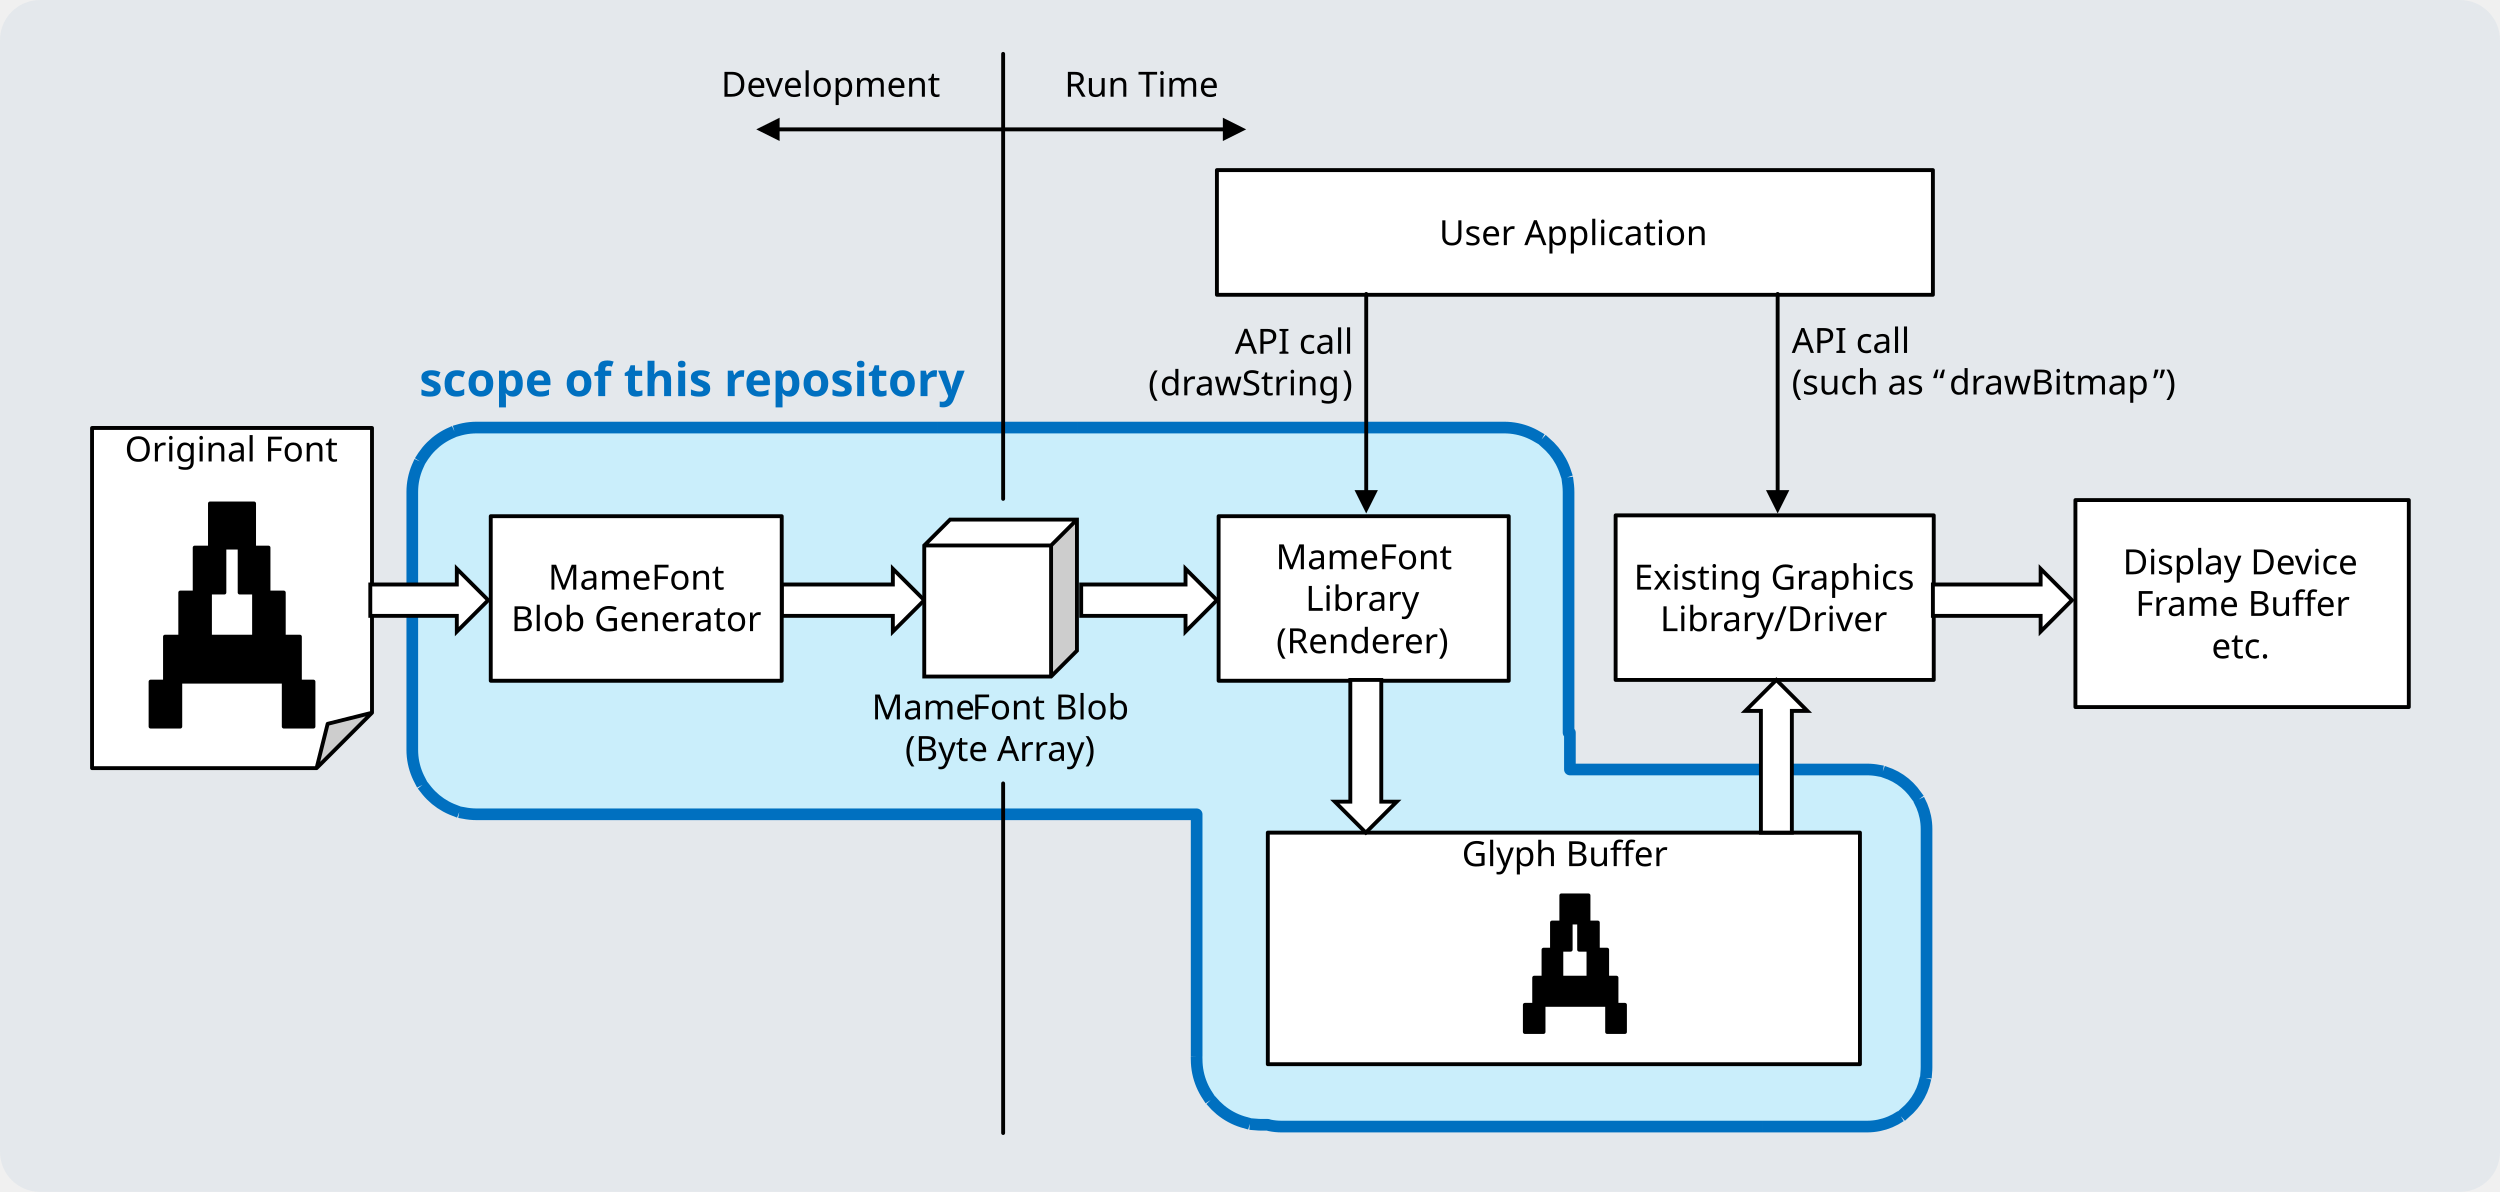
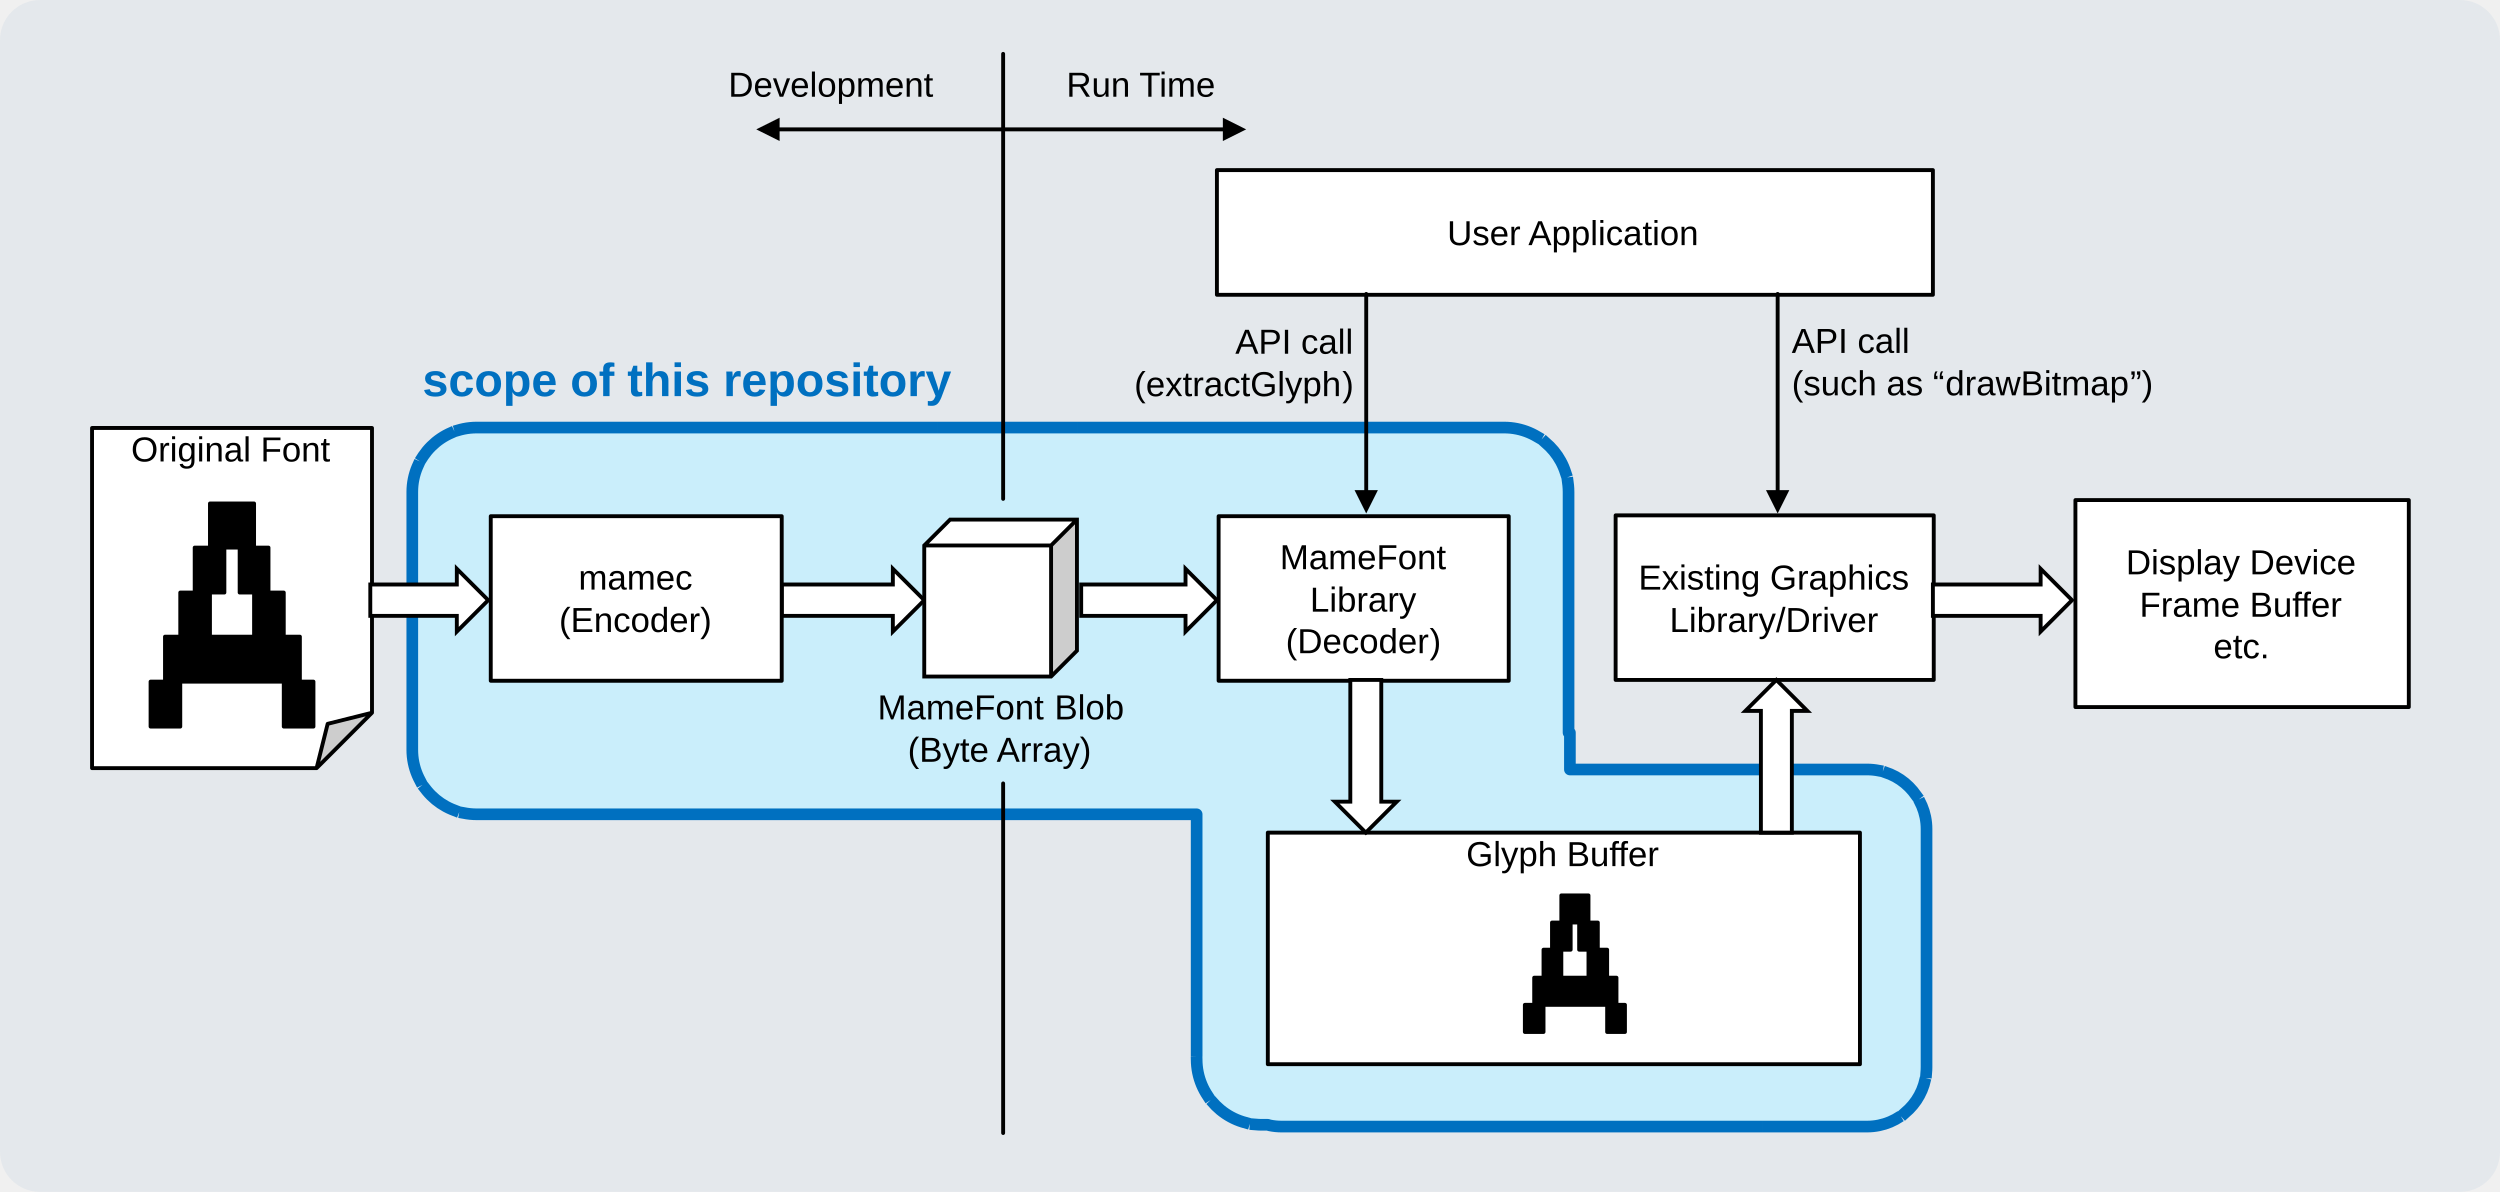
<svg xmlns="http://www.w3.org/2000/svg" width="2947" height="1405" xml:space="preserve" overflow="hidden">
  <defs>
    <clipPath id="clip0">
      <rect x="215" y="245" width="2947" height="1405" />
    </clipPath>
  </defs>
  <g clip-path="url(#clip0)" transform="translate(-215 -245)">
    <path d="M215 292.209C215 266.136 236.136 245 262.209 245L3114.79 245C3140.86 245 3162 266.136 3162 292.209L3162 1602.79C3162 1628.86 3140.86 1650 3114.79 1650L262.209 1650C236.136 1650 215 1628.86 215 1602.79Z" fill="#E4E8EC" fill-rule="evenodd" />
    <path d="M776.962 749 1988.05 749C2030 749 2064.01 783.02 2064.01 824.985L2064.01 1108.66 2065.6 1108.66 2065.6 1152.07 2415.86 1152.07C2454.6 1152.07 2486 1183.48 2486 1222.23L2486 1502.84C2486 1541.59 2454.6 1573 2415.86 1573L1725.77 1573C1720.93 1573 1716.2 1572.51 1711.64 1571.57L1709.48 1570.91 1702.63 1570.91C1660.1 1570.91 1625.61 1536.41 1625.61 1493.86L1625.61 1204.9 776.962 1204.9C735.009 1204.9 701 1170.88 701 1128.91L701 824.985C701 783.02 735.009 749 776.962 749Z" stroke="#0070C0" stroke-width="13.75" stroke-linecap="square" stroke-linejoin="round" stroke-miterlimit="10" stroke-dasharray="41.25 13.75" fill="#CAEEFB" fill-rule="evenodd" />
    <path d="M1397.5 308.5 1397.5 833.068" stroke="#000000" stroke-width="4.583" stroke-linecap="round" stroke-linejoin="round" stroke-miterlimit="10" fill="none" fill-rule="evenodd" />
    <rect x="1651.5" y="853.5" width="342" height="194" stroke="#000000" stroke-width="4.583" stroke-linecap="round" stroke-linejoin="round" stroke-miterlimit="10" fill="#FFFFFF" />
-     <text font-family="Noto Sans JP,Noto Sans JP_MSFontService,sans-serif" font-weight="400" font-size="41" transform="matrix(1 0 0 1 1718.84 916)">MameFont</text>
-     <text font-family="Noto Sans JP,Noto Sans JP_MSFontService,sans-serif" font-weight="400" font-size="41" transform="matrix(1 0 0 1 1925.66 916)"> </text>
-     <text font-family="Noto Sans JP,Noto Sans JP_MSFontService,sans-serif" font-weight="400" font-size="41" transform="matrix(1 0 0 1 1753.78 965)">Library</text>
-     <text font-family="Noto Sans JP,Noto Sans JP_MSFontService,sans-serif" font-weight="400" font-size="41" transform="matrix(1 0 0 1 1890.71 965)"> </text>
-     <text font-family="Noto Sans JP,Noto Sans JP_MSFontService,sans-serif" font-weight="400" font-size="41" transform="matrix(1 0 0 1 1719.41 1015)">(Renderer)</text>
-     <text font-family="Noto Sans JP,Noto Sans JP_MSFontService,sans-serif" font-weight="400" font-size="41" transform="matrix(1 0 0 1 1925.09 1015)"> </text>
+     <text font-family="Arial,Arial_MSFontService,sans-serif" font-weight="400" font-size="41" transform="matrix(1 0 0 1 1723.71 916)">MameFont</text>
+     <text font-family="Arial,Arial_MSFontService,sans-serif" font-weight="400" font-size="41" transform="matrix(1 0 0 1 1759.23 966)">Library</text>
+     <text font-family="Arial,Arial_MSFontService,sans-serif" font-weight="400" font-size="41" transform="matrix(1 0 0 1 1730.58 1015)">(</text>
+     <text font-family="Arial,Arial_MSFontService,sans-serif" font-weight="400" font-size="41" transform="matrix(1 0 0 1 1744.33 1015)">Decoder</text>
+     <text font-family="Arial,Arial_MSFontService,sans-serif" font-weight="400" font-size="41" transform="matrix(1 0 0 1 1900.16 1015)">)</text>
    <rect x="1709.5" y="1226.5" width="698" height="273" stroke="#000000" stroke-width="4.583" stroke-linecap="round" stroke-linejoin="round" stroke-miterlimit="10" fill="#FFFFFF" />
-     <text font-family="Noto Sans JP,Noto Sans JP_MSFontService,sans-serif" font-weight="400" font-size="41" transform="matrix(1 0 0 1 1938.23 1266)">Glyph Buffer</text>
-     <text font-family="Noto Sans JP,Noto Sans JP_MSFontService,sans-serif" font-weight="400" font-size="41" transform="matrix(1 0 0 1 2177.71 1266)"> </text>
+     <text font-family="Arial,Arial_MSFontService,sans-serif" font-weight="400" font-size="41" transform="matrix(1 0 0 1 1943.39 1266)">Glyph Buffer</text>
    <rect x="2012.5" y="1429.5" width="22" height="32" stroke="#000000" stroke-width="4.583" stroke-linecap="round" stroke-linejoin="round" stroke-miterlimit="10" />
    <rect x="2023.5" y="1397.5" width="97" height="32" stroke="#000000" stroke-width="4.583" stroke-linecap="round" stroke-linejoin="round" stroke-miterlimit="10" />
    <rect x="2034.5" y="1364.5" width="21" height="33" stroke="#000000" stroke-width="4.583" stroke-linecap="round" stroke-linejoin="round" stroke-miterlimit="10" />
    <rect x="2044.5" y="1332.5" width="22" height="32" stroke="#000000" stroke-width="4.583" stroke-linecap="round" stroke-linejoin="round" stroke-miterlimit="10" />
    <rect x="2055.5" y="1300.5" width="32" height="32" stroke="#000000" stroke-width="4.583" stroke-linecap="round" stroke-linejoin="round" stroke-miterlimit="10" />
    <rect x="2076.5" y="1332.5" width="22" height="32" stroke="#000000" stroke-width="4.583" stroke-linecap="round" stroke-linejoin="round" stroke-miterlimit="10" />
    <rect x="2087.5" y="1364.5" width="22" height="33" stroke="#000000" stroke-width="4.583" stroke-linecap="round" stroke-linejoin="round" stroke-miterlimit="10" />
    <rect x="2109.5" y="1429.5" width="21" height="32" stroke="#000000" stroke-width="4.583" stroke-linecap="round" stroke-linejoin="round" stroke-miterlimit="10" />
    <path d="M1489.5 934 1612.5 934 1612.5 915.5 1649.5 952.5 1612.5 989.5 1612.5 971 1489.5 971Z" stroke="#000000" stroke-width="4.583" stroke-linecap="round" stroke-miterlimit="8" fill="#FFFFFF" fill-rule="evenodd" />
    <path d="M1843.25 1046.5 1843.25 1190 1861.5 1190 1825 1226.5 1788.5 1190 1806.75 1190 1806.75 1046.5Z" stroke="#000000" stroke-width="4.583" stroke-linecap="round" stroke-miterlimit="8" fill="#FFFFFF" fill-rule="evenodd" />
    <path d="M1136.5 934 1267.5 934 1267.5 915.5 1304.5 952.5 1267.5 989.5 1267.5 971 1136.5 971Z" stroke="#000000" stroke-width="4.583" stroke-linecap="round" stroke-miterlimit="8" fill="#FFFFFF" fill-rule="evenodd" />
    <rect x="793.5" y="853.5" width="343" height="194" stroke="#000000" stroke-width="4.583" stroke-linecap="round" stroke-linejoin="round" stroke-miterlimit="10" fill="#FFFFFF" />
-     <text font-family="Noto Sans JP,Noto Sans JP_MSFontService,sans-serif" font-weight="400" font-size="41" transform="matrix(1 0 0 1 861.098 940)">MameFont</text>
-     <text font-family="Noto Sans JP,Noto Sans JP_MSFontService,sans-serif" font-weight="400" font-size="41" transform="matrix(1 0 0 1 1067.92 940)"> </text>
-     <text font-family="Noto Sans JP,Noto Sans JP_MSFontService,sans-serif" font-weight="400" font-size="41" transform="matrix(1 0 0 1 817.556 989)">Blob Generator</text>
-     <text font-family="Noto Sans JP,Noto Sans JP_MSFontService,sans-serif" font-weight="400" font-size="41" transform="matrix(1 0 0 1 1111.46 989)"> </text>
+     <text font-family="Arial,Arial_MSFontService,sans-serif" font-weight="400" font-size="41" transform="matrix(1 0 0 1 896.905 940)">mamec</text>
+     <text font-family="Arial,Arial_MSFontService,sans-serif" font-weight="400" font-size="41" transform="matrix(1 0 0 1 873.989 990)">(Encoder)</text>
    <path d="M323.5 749.5 653.5 749.5 653.5 1085.19 588.193 1150.5 323.5 1150.5Z" fill="#FFFFFF" fill-rule="evenodd" />
    <path d="M588.193 1150.5 601.255 1098.25 653.5 1085.19Z" fill="#CDCDCD" fill-rule="evenodd" />
    <path d="M588.193 1150.5 601.255 1098.25 653.5 1085.19 588.193 1150.5 323.5 1150.5 323.5 749.5 653.5 749.5 653.5 1085.19" stroke="#000000" stroke-width="4.583" stroke-linecap="round" stroke-linejoin="round" stroke-miterlimit="10" fill="none" fill-rule="evenodd" />
-     <text font-family="Noto Sans JP,Noto Sans JP_MSFontService,sans-serif" font-weight="400" font-size="41" transform="matrix(1 0 0 1 362.087 789)">Original Font</text>
-     <text font-family="Noto Sans JP,Noto Sans JP_MSFontService,sans-serif" font-weight="400" font-size="41" transform="matrix(1 0 0 1 613.024 789)"> </text>
+     <text font-family="Arial,Arial_MSFontService,sans-serif" font-weight="400" font-size="41" transform="matrix(1 0 0 1 369.535 789)">Original Font</text>
    <rect x="392.5" y="1048.5" width="35" height="53" stroke="#000000" stroke-width="4.583" stroke-linecap="round" stroke-linejoin="round" stroke-miterlimit="10" />
    <rect x="409.5" y="995.5" width="159" height="53" stroke="#000000" stroke-width="4.583" stroke-linecap="round" stroke-linejoin="round" stroke-miterlimit="10" />
    <rect x="427.5" y="943.5" width="35" height="52" stroke="#000000" stroke-width="4.583" stroke-linecap="round" stroke-linejoin="round" stroke-miterlimit="10" />
    <rect x="444.5" y="890.5" width="35" height="53" stroke="#000000" stroke-width="4.583" stroke-linecap="round" stroke-linejoin="round" stroke-miterlimit="10" />
    <rect x="462.5" y="838.5" width="52" height="52" stroke="#000000" stroke-width="4.583" stroke-linecap="round" stroke-linejoin="round" stroke-miterlimit="10" />
    <rect x="497.5" y="890.5" width="34" height="53" stroke="#000000" stroke-width="4.583" stroke-linecap="round" stroke-linejoin="round" stroke-miterlimit="10" />
    <rect x="514.5" y="943.5" width="35" height="52" stroke="#000000" stroke-width="4.583" stroke-linecap="round" stroke-linejoin="round" stroke-miterlimit="10" />
    <rect x="549.5" y="1048.5" width="35" height="53" stroke="#000000" stroke-width="4.583" stroke-linecap="round" stroke-linejoin="round" stroke-miterlimit="10" />
    <path d="M651.5 934 753.5 934 753.5 915.5 790.5 952.5 753.5 989.5 753.5 971 651.5 971Z" stroke="#000000" stroke-width="4.583" stroke-linecap="round" stroke-miterlimit="8" fill="#FFFFFF" fill-rule="evenodd" />
    <rect x="1649.5" y="445.5" width="844" height="147" stroke="#000000" stroke-width="4.583" stroke-linecap="round" stroke-linejoin="round" stroke-miterlimit="10" fill="#FFFFFF" />
-     <text font-family="Noto Sans JP,Noto Sans JP_MSFontService,sans-serif" font-weight="400" font-size="41" transform="matrix(1 0 0 1 1911.48 534)">User Application</text>
-     <text font-family="Noto Sans JP,Noto Sans JP_MSFontService,sans-serif" font-weight="400" font-size="41" transform="matrix(1 0 0 1 2230.6 534)"> </text>
-     <text font-family="Noto Sans JP,Noto Sans JP_MSFontService,sans-serif" font-weight="400" font-size="41" transform="matrix(1 0 0 1 1670.58 662)">API call</text>
-     <text font-family="Noto Sans JP,Noto Sans JP_MSFontService,sans-serif" font-weight="400" font-size="41" transform="matrix(1 0 0 1 1810.94 662)"> </text>
-     <text font-family="Noto Sans JP,Noto Sans JP_MSFontService,sans-serif" font-weight="400" font-size="41" transform="matrix(1 0 0 1 1568.6 711)">(</text>
-     <text font-family="Noto Sans JP,Noto Sans JP_MSFontService,sans-serif" font-weight="400" font-size="41" transform="matrix(1 0 0 1 1582.35 711)">drawString</text>
-     <text font-family="Noto Sans JP,Noto Sans JP_MSFontService,sans-serif" font-weight="400" font-size="41" transform="matrix(1 0 0 1 1797.19 711)">)</text>
-     <text font-family="Noto Sans JP,Noto Sans JP_MSFontService,sans-serif" font-weight="400" font-size="41" transform="matrix(1 0 0 1 1810.94 711)"> </text>
-     <text font-family="Noto Sans JP,Noto Sans JP_MSFontService,sans-serif" font-weight="400" font-size="41" transform="matrix(1 0 0 1 1242.61 1093)">Mame</text>
-     <text font-family="Noto Sans JP,Noto Sans JP_MSFontService,sans-serif" font-weight="400" font-size="41" transform="matrix(1 0 0 1 1360.63 1093)">Font</text>
-     <text font-family="Noto Sans JP,Noto Sans JP_MSFontService,sans-serif" font-weight="400" font-size="41" transform="matrix(1 0 0 1 1449.43 1093)"> </text>
-     <text font-family="Noto Sans JP,Noto Sans JP_MSFontService,sans-serif" font-weight="400" font-size="41" transform="matrix(1 0 0 1 1458.6 1093)">Blob</text>
-     <text font-family="Noto Sans JP,Noto Sans JP_MSFontService,sans-serif" font-weight="400" font-size="41" transform="matrix(1 0 0 1 1547.4 1093)"> </text>
-     <text font-family="Noto Sans JP,Noto Sans JP_MSFontService,sans-serif" font-weight="400" font-size="41" transform="matrix(1 0 0 1 1281.84 1142)">(Byte Array)</text>
-     <text font-family="Noto Sans JP,Noto Sans JP_MSFontService,sans-serif" font-weight="400" font-size="41" transform="matrix(1 0 0 1 1508.15 1142)"> </text>
+     <text font-family="Arial,Arial_MSFontService,sans-serif" font-weight="400" font-size="41" transform="matrix(1 0 0 1 1920.94 534)">User Application</text>
+     <text font-family="Arial,Arial_MSFontService,sans-serif" font-weight="400" font-size="41" transform="matrix(1 0 0 1 1671.15 662)">API call</text>
+     <text font-family="Arial,Arial_MSFontService,sans-serif" font-weight="400" font-size="41" transform="matrix(1 0 0 1 1551.99 712)">(</text>
+     <text font-family="Arial,Arial_MSFontService,sans-serif" font-weight="400" font-size="41" transform="matrix(1 0 0 1 1565.74 712)">extractGlyph</text>
+     <text font-family="Arial,Arial_MSFontService,sans-serif" font-weight="400" font-size="41" transform="matrix(1 0 0 1 1797.19 712)">)</text>
+     <text font-family="Arial,Arial_MSFontService,sans-serif" font-weight="400" font-size="41" transform="matrix(1 0 0 1 1249.49 1093)">MameFont</text>
+     <text font-family="Arial,Arial_MSFontService,sans-serif" font-weight="400" font-size="41" transform="matrix(1 0 0 1 1458.03 1093)">Blob</text>
+     <text font-family="Arial,Arial_MSFontService,sans-serif" font-weight="400" font-size="41" transform="matrix(1 0 0 1 1285.01 1143)">(Byte Array)</text>
    <path d="M1129.42 395.208 1661.08 395.209C1662.35 395.209 1663.37 396.235 1663.37 397.5 1663.37 398.766 1662.35 399.792 1661.08 399.792L1129.42 399.792C1128.15 399.792 1127.13 398.766 1127.13 397.5 1127.13 396.234 1128.15 395.208 1129.42 395.208ZM1134 411.25 1106.5 397.5 1134 383.75ZM1656.5 383.75 1684 397.5 1656.5 411.25Z" />
-     <text font-family="Noto Sans JP,Noto Sans JP_MSFontService,sans-serif" font-weight="400" font-size="41" transform="matrix(1 0 0 1 1065.01 359)">Development</text>
-     <text font-family="Noto Sans JP,Noto Sans JP_MSFontService,sans-serif" font-weight="400" font-size="41" transform="matrix(1 0 0 1 1325.11 359)"> </text>
-     <text font-family="Noto Sans JP,Noto Sans JP_MSFontService,sans-serif" font-weight="400" font-size="41" transform="matrix(1 0 0 1 1469.83 359)">Run Time</text>
-     <text font-family="Noto Sans JP,Noto Sans JP_MSFontService,sans-serif" font-weight="400" font-size="41" transform="matrix(1 0 0 1 1653.16 359)"> </text>
+     <text font-family="Arial,Arial_MSFontService,sans-serif" font-weight="400" font-size="41" transform="matrix(1 0 0 1 1073.6 359)">Development</text>
+     <text font-family="Arial,Arial_MSFontService,sans-serif" font-weight="400" font-size="41" transform="matrix(1 0 0 1 1472.12 359)">Run Time</text>
    <rect x="2119.5" y="852.5" width="375" height="194" stroke="#000000" stroke-width="4.583" stroke-linecap="round" stroke-linejoin="round" stroke-miterlimit="10" fill="#FFFFFF" />
-     <text font-family="Noto Sans JP,Noto Sans JP_MSFontService,sans-serif" font-weight="400" font-size="41" transform="matrix(1 0 0 1 2140.98 940)">Existing Graphics</text>
-     <text font-family="Noto Sans JP,Noto Sans JP_MSFontService,sans-serif" font-weight="400" font-size="41" transform="matrix(1 0 0 1 2472.7 940)"> </text>
-     <text font-family="Noto Sans JP,Noto Sans JP_MSFontService,sans-serif" font-weight="400" font-size="41" transform="matrix(1 0 0 1 2171.92 989)">Library/Driver</text>
-     <text font-family="Noto Sans JP,Noto Sans JP_MSFontService,sans-serif" font-weight="400" font-size="41" transform="matrix(1 0 0 1 2441.77 989)"> </text>
+     <text font-family="Arial,Arial_MSFontService,sans-serif" font-weight="400" font-size="41" transform="matrix(1 0 0 1 2146.43 940)">Existing Graphics</text>
+     <text font-family="Arial,Arial_MSFontService,sans-serif" font-weight="400" font-size="41" transform="matrix(1 0 0 1 2183.09 990)">Library/Driver</text>
    <rect x="1304.5" y="887.976" width="149.524" height="154.524" fill="#FFFFFF" />
    <path d="M1454.02 887.976 1484.5 857.5 1484.5 1012.02 1454.02 1042.5Z" fill="#CDCDCD" fill-rule="evenodd" />
    <path d="M1304.5 887.976 1334.98 857.5 1484.5 857.5 1454.02 887.976Z" fill="#FFFFFF" fill-rule="evenodd" />
    <path d="M1304.5 887.976 1334.98 857.5 1484.5 857.5 1484.5 1012.02 1454.02 1042.5 1304.5 1042.5ZM1304.5 887.976 1454.02 887.976 1484.5 857.5M1454.02 887.976 1454.02 1042.5" stroke="#000000" stroke-width="4.583" stroke-linecap="round" stroke-miterlimit="8" fill="none" fill-rule="evenodd" />
    <path d="M1827.79 591.5 1827.79 827.364C1827.79 828.63 1826.77 829.656 1825.5 829.656 1824.23 829.656 1823.21 828.63 1823.21 827.364L1823.21 591.5C1823.21 590.234 1824.23 589.208 1825.5 589.208 1826.77 589.208 1827.79 590.234 1827.79 591.5ZM1839.25 822.781 1825.5 850.281 1811.75 822.781Z" />
    <path d="M2312.79 591.5 2312.79 827.364C2312.79 828.63 2311.77 829.656 2310.5 829.656 2309.23 829.656 2308.21 828.63 2308.21 827.364L2308.21 591.5C2308.21 590.234 2309.23 589.208 2310.5 589.208 2311.77 589.208 2312.79 590.234 2312.79 591.5ZM2324.25 822.781 2310.5 850.281 2296.75 822.781Z" />
-     <text font-family="Noto Sans JP,Noto Sans JP_MSFontService,sans-serif" font-weight="400" font-size="41" transform="matrix(1 0 0 1 2327.1 661)">API call</text>
-     <text font-family="Noto Sans JP,Noto Sans JP_MSFontService,sans-serif" font-weight="400" font-size="41" transform="matrix(1 0 0 1 2467.46 661)"> </text>
-     <text font-family="Noto Sans JP,Noto Sans JP_MSFontService,sans-serif" font-weight="400" font-size="41" transform="matrix(1 0 0 1 2327.1 710)">(such as “</text>
-     <text font-family="Noto Sans JP,Noto Sans JP_MSFontService,sans-serif" font-weight="400" font-size="41" transform="matrix(1 0 0 1 2512.72 710)">drawBitmap</text>
-     <text font-family="Noto Sans JP,Noto Sans JP_MSFontService,sans-serif" font-weight="400" font-size="41" transform="matrix(1 0 0 1 2752.78 710)">”)</text>
-     <text font-family="Noto Sans JP,Noto Sans JP_MSFontService,sans-serif" font-weight="400" font-size="41" transform="matrix(1 0 0 1 2786.01 710)"> </text>
+     <text font-family="Arial,Arial_MSFontService,sans-serif" font-weight="400" font-size="41" transform="matrix(1 0 0 1 2327.1 661)">API call</text>
+     <text font-family="Arial,Arial_MSFontService,sans-serif" font-weight="400" font-size="41" transform="matrix(1 0 0 1 2327.1 711)">(such as “</text>
+     <text font-family="Arial,Arial_MSFontService,sans-serif" font-weight="400" font-size="41" transform="matrix(1 0 0 1 2508.14 711)">drawBitmap</text>
+     <text font-family="Arial,Arial_MSFontService,sans-serif" font-weight="400" font-size="41" transform="matrix(1 0 0 1 2725.85 711)">”)</text>
    <path d="M2290.75 1226.5 2290.75 1083 2272.5 1083 2309 1046.5 2345.5 1083 2327.25 1083 2327.25 1226.5Z" stroke="#000000" stroke-width="4.583" stroke-linecap="round" stroke-miterlimit="8" fill="#FFFFFF" fill-rule="evenodd" />
    <path d="M2493.5 934 2620.5 934 2620.5 915.5 2657.5 952.5 2620.5 989.5 2620.5 971 2493.5 971Z" stroke="#000000" stroke-width="4.583" stroke-linecap="round" stroke-miterlimit="8" fill="#FFFFFF" fill-rule="evenodd" />
    <rect x="2661.5" y="834.5" width="393" height="244" stroke="#000000" stroke-width="4.583" stroke-linecap="round" stroke-linejoin="round" stroke-miterlimit="10" fill="#FFFFFF" />
-     <text font-family="Noto Sans JP,Noto Sans JP_MSFontService,sans-serif" font-weight="400" font-size="41" transform="matrix(1 0 0 1 2717.34 922)">Display Device</text>
-     <text font-family="Noto Sans JP,Noto Sans JP_MSFontService,sans-serif" font-weight="400" font-size="41" transform="matrix(1 0 0 1 2997.5 922)"> </text>
-     <text font-family="Noto Sans JP,Noto Sans JP_MSFontService,sans-serif" font-weight="400" font-size="41" transform="matrix(1 0 0 1 2732.24 971)">Frame Buffer</text>
-     <text font-family="Noto Sans JP,Noto Sans JP_MSFontService,sans-serif" font-weight="400" font-size="41" transform="matrix(1 0 0 1 2982.6 971)"> </text>
-     <text font-family="Noto Sans JP,Noto Sans JP_MSFontService,sans-serif" font-weight="400" font-size="41" transform="matrix(1 0 0 1 2821.91 1021)">etc.</text>
-     <text font-family="Noto Sans JP,Noto Sans JP_MSFontService,sans-serif" font-weight="400" font-size="41" transform="matrix(1 0 0 1 2892.95 1021)"> </text>
+     <text font-family="Arial,Arial_MSFontService,sans-serif" font-weight="400" font-size="41" transform="matrix(1 0 0 1 2721.07 922)">Display Device</text>
+     <text font-family="Arial,Arial_MSFontService,sans-serif" font-weight="400" font-size="41" transform="matrix(1 0 0 1 2737.11 972)">Frame Buffer</text>
+     <text font-family="Arial,Arial_MSFontService,sans-serif" font-weight="400" font-size="41" transform="matrix(1 0 0 1 2824.19 1021)">etc.</text>
    <path d="M1397.5 1168.5 1397.5 1580.62" stroke="#000000" stroke-width="4.583" stroke-linecap="round" stroke-linejoin="round" stroke-miterlimit="10" fill="none" fill-rule="evenodd" />
-     <text fill="#0070C0" font-family="Noto Sans JP,Noto Sans JP_MSFontService,sans-serif" font-weight="700" font-size="55" transform="matrix(1 0 0 1 709.276 712)">scope of this repository</text>
-     <text fill="#0070C0" font-family="Noto Sans JP,Noto Sans JP_MSFontService,sans-serif" font-weight="700" font-size="55" transform="matrix(1 0 0 1 1340.63 712)"> </text>
+     <text fill="#0070C0" font-family="Arial,Arial_MSFontService,sans-serif" font-weight="700" font-size="55" transform="matrix(1 0 0 1 713 712)">scope of this repository</text>
  </g>
</svg>
